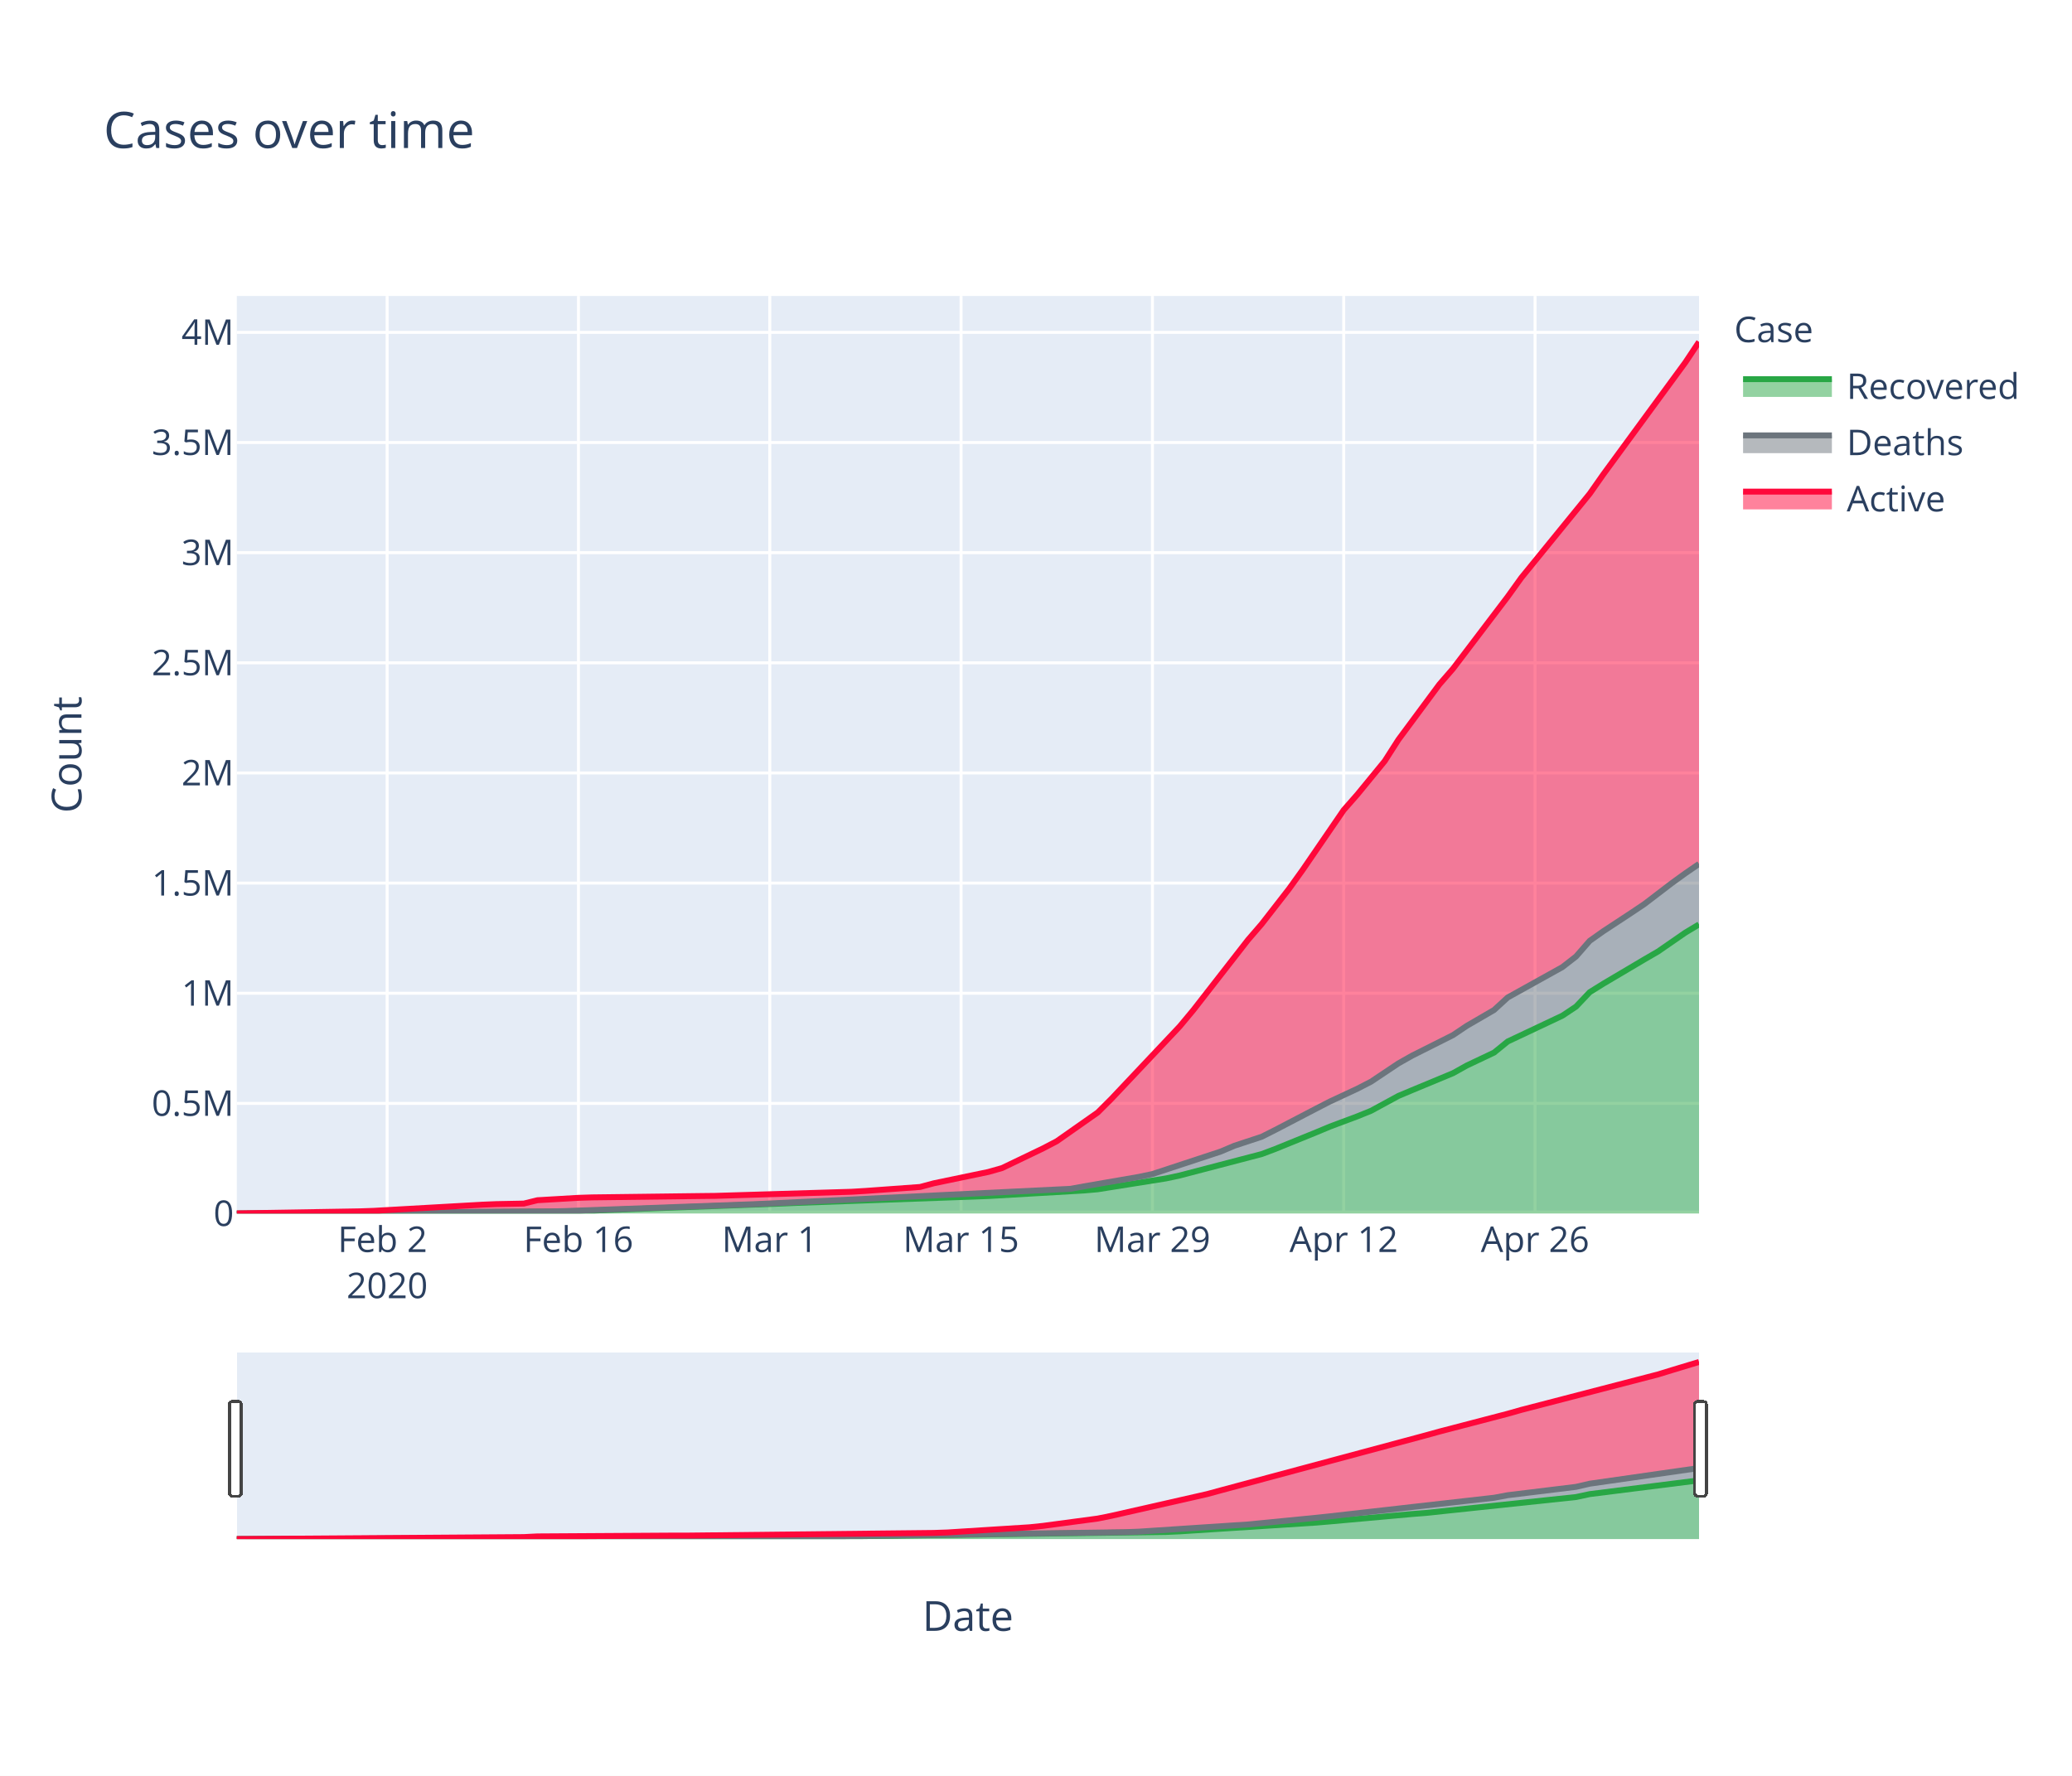
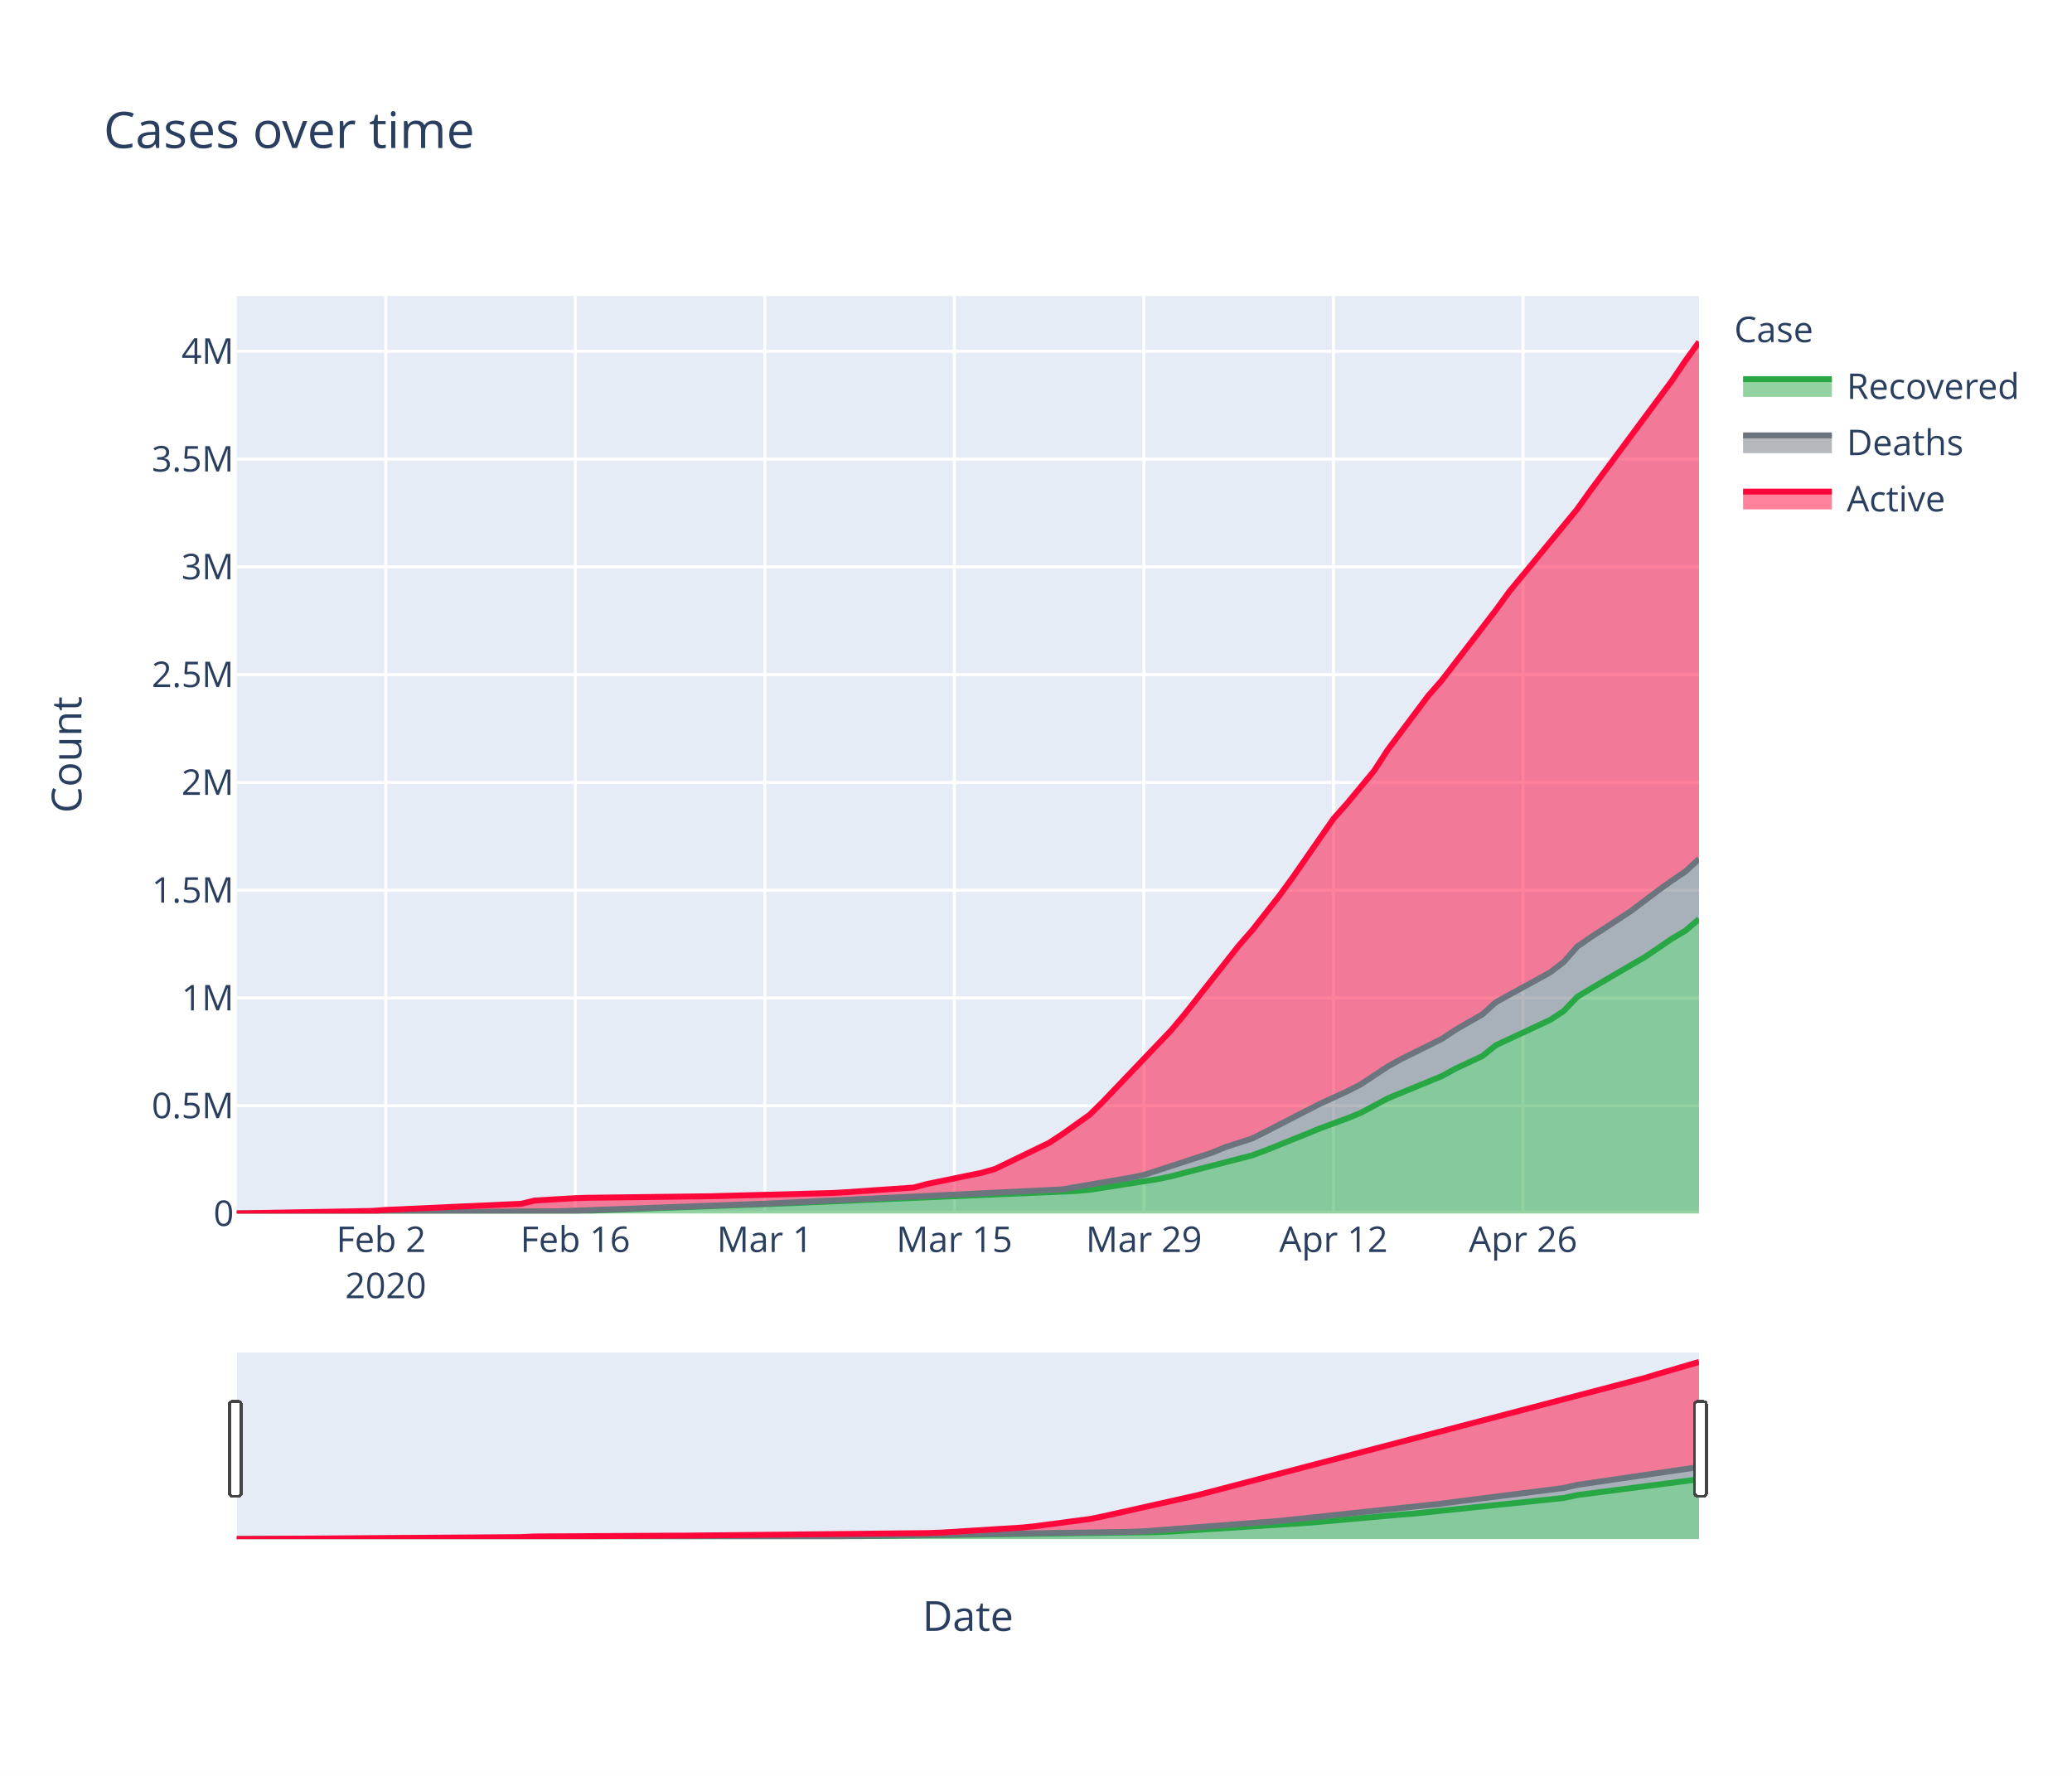
<svg xmlns="http://www.w3.org/2000/svg" class="main-svg" width="700" height="600" style="" viewBox="0 0 700 600">
  <rect x="0" y="0" width="700" height="600" style="fill: rgb(255, 255, 255); fill-opacity: 1;" />
-   <defs id="defs-f9eee8">
+   <defs id="defs-e06caf">
    <g class="clips">
-       <clipPath id="clipf9eee8xyplot" class="plotclip">
+       <clipPath id="clipe06cafxyplot" class="plotclip">
        <rect width="494" height="310" />
      </clipPath>
-       <clipPath class="axesclip" id="clipf9eee8x">
+       <clipPath class="axesclip" id="clipe06cafx">
        <rect x="80" y="0" width="494" height="600" />
      </clipPath>
-       <clipPath class="axesclip" id="clipf9eee8y">
+       <clipPath class="axesclip" id="clipe06cafy">
        <rect x="0" y="100" width="700" height="310" />
      </clipPath>
-       <clipPath class="axesclip" id="clipf9eee8xy">
+       <clipPath class="axesclip" id="clipe06cafxy">
        <rect x="80" y="100" width="494" height="310" />
      </clipPath>
    </g>
    <g class="gradients" />
  </defs>
  <g class="bglayer">
    <rect class="bg" x="80" y="100" width="494" height="310" style="fill: rgb(229, 236, 246); fill-opacity: 1; stroke-width: 0;" />
  </g>
  <g class="layer-below">
    <g class="imagelayer" />
    <g class="shapelayer" />
  </g>
  <g class="cartesianlayer">
    <g class="subplot xy">
      <g class="layer-subplot">
        <g class="shapelayer" />
        <g class="imagelayer" />
      </g>
      <g class="gridlayer">
        <g class="x">
-           <path class="xgrid crisp" transform="translate(130.79,0)" d="M0,100v310" style="stroke: rgb(255, 255, 255); stroke-opacity: 1; stroke-width: 1px;" />
-           <path class="xgrid crisp" transform="translate(195.42,0)" d="M0,100v310" style="stroke: rgb(255, 255, 255); stroke-opacity: 1; stroke-width: 1px;" />
-           <path class="xgrid crisp" transform="translate(260.06,0)" d="M0,100v310" style="stroke: rgb(255, 255, 255); stroke-opacity: 1; stroke-width: 1px;" />
-           <path class="xgrid crisp" transform="translate(324.69,0)" d="M0,100v310" style="stroke: rgb(255, 255, 255); stroke-opacity: 1; stroke-width: 1px;" />
-           <path class="xgrid crisp" transform="translate(389.33,0)" d="M0,100v310" style="stroke: rgb(255, 255, 255); stroke-opacity: 1; stroke-width: 1px;" />
-           <path class="xgrid crisp" transform="translate(453.96,0)" d="M0,100v310" style="stroke: rgb(255, 255, 255); stroke-opacity: 1; stroke-width: 1px;" />
-           <path class="xgrid crisp" transform="translate(518.6,0)" d="M0,100v310" style="stroke: rgb(255, 255, 255); stroke-opacity: 1; stroke-width: 1px;" />
+           <path class="xgrid crisp" transform="translate(130.31,0)" d="M0,100v310" style="stroke: rgb(255, 255, 255); stroke-opacity: 1; stroke-width: 1px;" />
+           <path class="xgrid crisp" transform="translate(194.35,0)" d="M0,100v310" style="stroke: rgb(255, 255, 255); stroke-opacity: 1; stroke-width: 1px;" />
+           <path class="xgrid crisp" transform="translate(258.39,0)" d="M0,100v310" style="stroke: rgb(255, 255, 255); stroke-opacity: 1; stroke-width: 1px;" />
+           <path class="xgrid crisp" transform="translate(322.43,0)" d="M0,100v310" style="stroke: rgb(255, 255, 255); stroke-opacity: 1; stroke-width: 1px;" />
+           <path class="xgrid crisp" transform="translate(386.46,0)" d="M0,100v310" style="stroke: rgb(255, 255, 255); stroke-opacity: 1; stroke-width: 1px;" />
+           <path class="xgrid crisp" transform="translate(450.5,0)" d="M0,100v310" style="stroke: rgb(255, 255, 255); stroke-opacity: 1; stroke-width: 1px;" />
+           <path class="xgrid crisp" transform="translate(514.54,0)" d="M0,100v310" style="stroke: rgb(255, 255, 255); stroke-opacity: 1; stroke-width: 1px;" />
        </g>
        <g class="y">
-           <path class="ygrid crisp" transform="translate(0,372.79)" d="M80,0h494" style="stroke: rgb(255, 255, 255); stroke-opacity: 1; stroke-width: 1px;" />
-           <path class="ygrid crisp" transform="translate(0,335.57)" d="M80,0h494" style="stroke: rgb(255, 255, 255); stroke-opacity: 1; stroke-width: 1px;" />
-           <path class="ygrid crisp" transform="translate(0,298.36)" d="M80,0h494" style="stroke: rgb(255, 255, 255); stroke-opacity: 1; stroke-width: 1px;" />
-           <path class="ygrid crisp" transform="translate(0,261.15)" d="M80,0h494" style="stroke: rgb(255, 255, 255); stroke-opacity: 1; stroke-width: 1px;" />
-           <path class="ygrid crisp" transform="translate(0,223.94)" d="M80,0h494" style="stroke: rgb(255, 255, 255); stroke-opacity: 1; stroke-width: 1px;" />
-           <path class="ygrid crisp" transform="translate(0,186.72)" d="M80,0h494" style="stroke: rgb(255, 255, 255); stroke-opacity: 1; stroke-width: 1px;" />
-           <path class="ygrid crisp" transform="translate(0,149.51)" d="M80,0h494" style="stroke: rgb(255, 255, 255); stroke-opacity: 1; stroke-width: 1px;" />
-           <path class="ygrid crisp" transform="translate(0,112.3)" d="M80,0h494" style="stroke: rgb(255, 255, 255); stroke-opacity: 1; stroke-width: 1px;" />
+           <path class="ygrid crisp" transform="translate(0,373.59)" d="M80,0h494" style="stroke: rgb(255, 255, 255); stroke-opacity: 1; stroke-width: 1px;" />
+           <path class="ygrid crisp" transform="translate(0,337.17)" d="M80,0h494" style="stroke: rgb(255, 255, 255); stroke-opacity: 1; stroke-width: 1px;" />
+           <path class="ygrid crisp" transform="translate(0,300.76)" d="M80,0h494" style="stroke: rgb(255, 255, 255); stroke-opacity: 1; stroke-width: 1px;" />
+           <path class="ygrid crisp" transform="translate(0,264.35)" d="M80,0h494" style="stroke: rgb(255, 255, 255); stroke-opacity: 1; stroke-width: 1px;" />
+           <path class="ygrid crisp" transform="translate(0,227.93)" d="M80,0h494" style="stroke: rgb(255, 255, 255); stroke-opacity: 1; stroke-width: 1px;" />
+           <path class="ygrid crisp" transform="translate(0,191.52)" d="M80,0h494" style="stroke: rgb(255, 255, 255); stroke-opacity: 1; stroke-width: 1px;" />
+           <path class="ygrid crisp" transform="translate(0,155.1)" d="M80,0h494" style="stroke: rgb(255, 255, 255); stroke-opacity: 1; stroke-width: 1px;" />
+           <path class="ygrid crisp" transform="translate(0,118.69)" d="M80,0h494" style="stroke: rgb(255, 255, 255); stroke-opacity: 1; stroke-width: 1px;" />
        </g>
      </g>
      <g class="zerolinelayer">
        <path class="yzl zl crisp" transform="translate(0,410)" d="M80,0h494" style="stroke: rgb(255, 255, 255); stroke-opacity: 1; stroke-width: 2px;" />
      </g>
      <path class="xlines-below" />
      <path class="ylines-below" />
      <g class="overlines-below" />
      <g class="xaxislayer-below" />
      <g class="yaxislayer-below" />
      <g class="overaxes-below" />
-       <g class="plot" transform="translate(80, 100)" clip-path="url('#clipf9eee8xyplot')">
+       <g class="plot" transform="translate(80, 100)" clip-path="url('#clipe06cafxyplot')">
        <g class="scatterlayer mlayer">
-           <g class="trace scatter trace701b38" style="stroke-miterlimit: 2;">
+           <g class="trace scatter trace62b2ad" style="stroke-miterlimit: 2;">
            <g class="fills">
              <g>
-                 <path class="js-fill" d="M494,310L0,310L0,310L110.8,309.3L115.42,309.19L184.67,306.61L189.29,306.41L249.31,304.27L253.93,304.09L286.24,302.22L290.86,301.81L313.94,298.14L318.56,297.15L346.26,289.91L350.88,288.17L364.73,282.54L369.35,280.61L378.58,277.16L383.2,275.29L392.43,270.27L397.05,268.33L410.9,262.58L415.51,260.01L424.75,255.63L429.36,251.88L447.83,243.16L452.45,240.09L457.07,235.22L461.68,232.35L475.53,224.15L480.15,221.47L489.38,215.09L494,212.32" style="fill: rgb(40, 167, 69); fill-opacity: 0.5; stroke-width: 0;" />
+                 <path class="js-fill" d="M494,310L0,310L0,310L109.78,309.32L114.35,309.21L187.54,306.49L192.11,306.28L283.59,302.39L288.17,301.98L311.04,298.4L315.61,297.43L343.06,290.34L347.63,288.64L361.35,283.13L365.93,281.24L375.07,277.87L379.65,276.03L388.8,271.12L393.37,269.22L407.09,263.59L411.67,261.08L420.81,256.8L425.39,253.13L443.69,244.6L448.26,241.59L452.83,236.82L457.41,234.02L471.13,226L475.7,223.37L484.85,217.13L489.43,214.42L494,210.52" style="fill: rgb(40, 167, 69); fill-opacity: 0.5; stroke-width: 0;" />
              </g>
              <g>
-                 <path class="js-fill" d="M0,310L106.19,309.29L110.8,309.18L175.44,306.82L180.06,306.6L281.63,301.66L286.24,300.82L304.71,297.63L309.33,296.66L332.41,289.06L337.03,287.1L346.26,284.06L350.88,281.73L364.73,274.51L369.35,272.13L378.58,267.83L383.2,265.45L392.43,259.28L397.05,256.67L410.9,249.71L415.51,246.61L424.75,241.24L429.36,237.01L447.83,226.75L452.45,223.16L457.07,217.87L461.68,214.61L470.92,208.54L475.53,205.45L484.77,198.39L489.38,195.05L494,191.88L494,212.32L489.38,215.09L480.15,221.47L475.53,224.15L461.68,232.35L457.07,235.22L452.45,240.09L447.83,243.16L429.36,251.88L424.75,255.63L415.51,260.01L410.9,262.58L397.05,268.33L392.43,270.27L383.2,275.29L378.58,277.16L369.35,280.61L364.73,282.54L350.88,288.17L346.26,289.91L318.56,297.15L313.94,298.14L290.86,301.81L286.24,302.22L253.93,304.09L249.31,304.27L189.29,306.41L184.67,306.61L115.42,309.19L110.8,309.3L0,310Z" style="fill: rgb(108, 117, 125); fill-opacity: 0.5; stroke-width: 0;" />
+                 <path class="js-fill" d="M0,310L105.2,309.3L109.78,309.2L178.39,306.67L182.96,306.46L279.02,301.84L283.59,301.01L301.89,297.89L306.46,296.95L329.33,289.5L333.91,287.6L343.06,284.62L347.63,282.34L361.35,275.27L365.93,272.94L375.07,268.74L379.65,266.4L388.8,260.36L393.37,257.82L407.09,251.01L411.67,247.97L420.81,242.71L425.39,238.58L443.69,228.54L448.26,225.03L452.83,219.85L457.41,216.66L466.56,210.72L471.13,207.7L480.28,200.79L484.85,197.51L489.43,194.42L494,190.2L494,210.52L489.43,214.42L484.85,217.13L475.7,223.37L471.13,226L457.41,234.02L452.83,236.82L448.26,241.59L443.69,244.6L425.39,253.13L420.81,256.8L411.67,261.08L407.09,263.59L393.37,269.22L388.8,271.12L379.65,276.03L375.07,277.87L365.93,281.24L361.35,283.13L347.63,288.64L343.06,290.34L315.61,297.43L311.04,298.4L288.17,301.98L283.59,302.39L192.11,306.28L187.54,306.49L114.35,309.21L109.78,309.32L0,310Z" style="fill: rgb(108, 117, 125); fill-opacity: 0.5; stroke-width: 0;" />
              </g>
            </g>
            <g class="errorbars" />
            <g class="lines">
-               <path class="js-line" d="M0,310L110.8,309.3L115.42,309.19L184.67,306.61L189.29,306.41L249.31,304.27L253.93,304.09L286.24,302.22L290.86,301.81L313.94,298.14L318.56,297.15L346.26,289.91L350.88,288.17L364.73,282.54L369.35,280.61L378.58,277.16L383.2,275.29L392.43,270.27L397.05,268.33L410.9,262.58L415.51,260.01L424.75,255.63L429.36,251.88L447.83,243.16L452.45,240.09L457.07,235.22L461.68,232.35L475.53,224.15L480.15,221.47L489.38,215.09L494,212.32" style="vector-effect: non-scaling-stroke; fill: none; stroke: rgb(40, 167, 69); stroke-opacity: 1; stroke-width: 2px; opacity: 1;" />
+               <path class="js-line" d="M0,310L109.78,309.32L114.35,309.21L187.54,306.49L192.11,306.28L283.59,302.39L288.17,301.98L311.04,298.4L315.61,297.43L343.06,290.34L347.63,288.64L361.35,283.13L365.93,281.24L375.07,277.87L379.65,276.03L388.8,271.12L393.37,269.22L407.09,263.59L411.67,261.08L420.81,256.8L425.39,253.13L443.69,244.6L448.26,241.59L452.83,236.82L457.41,234.02L471.13,226L475.7,223.37L484.85,217.13L489.43,214.42L494,210.52" style="vector-effect: non-scaling-stroke; fill: none; stroke: rgb(40, 167, 69); stroke-opacity: 1; stroke-width: 2px; opacity: 1;" />
            </g>
            <g class="points" />
            <g class="text" />
          </g>
-           <g class="trace scatter tracefaf752" style="stroke-miterlimit: 2;">
+           <g class="trace scatter trace9de754" style="stroke-miterlimit: 2;">
            <g class="fills">
              <g>
-                 <path class="js-fill" d="M0,309.96L41.55,309.26L46.17,309.1L83.1,307.01L87.72,306.82L96.95,306.64L101.57,305.51L115.42,304.7L120.04,304.55L156.97,304.09L161.59,304.04L207.76,302.65L212.37,302.37L230.84,301.03L235.46,299.79L253.93,295.95L258.54,294.64L272.39,287.99L277.01,285.58L290.86,275.86L295.48,271.25L318.56,246.78L323.18,241.23L341.64,217.53L346.26,212.18L355.5,200.3L360.11,193.88L373.96,173.67L378.58,168.41L387.81,157.14L392.43,149.92L406.28,131.23L410.9,125.9L429.36,101.6L433.98,95.17L457.07,66.81L461.68,60.24L489.38,22.44L494,15.5L494,191.88L489.38,195.05L484.77,198.39L475.53,205.45L470.92,208.54L461.68,214.61L457.07,217.87L452.45,223.16L447.83,226.75L429.36,237.01L424.75,241.24L415.51,246.61L410.9,249.71L397.05,256.67L392.43,259.28L383.2,265.45L378.58,267.83L369.35,272.13L364.73,274.51L350.88,281.73L346.26,284.06L337.03,287.1L332.41,289.06L309.33,296.66L304.71,297.63L286.24,300.82L281.63,301.66L180.06,306.6L175.44,306.82L110.8,309.18L106.19,309.29L0,310Z" style="fill: rgb(255, 7, 58); fill-opacity: 0.5; stroke-width: 0;" />
+                 <path class="js-fill" d="M0,309.96L45.74,309.12L50.31,308.78L96.06,306.71L100.63,305.61L114.35,304.81L118.93,304.67L155.52,304.22L160.09,304.16L201.26,303.07L205.83,302.8L228.7,301.22L233.28,300L251.57,296.25L256.15,294.96L274.44,286.11L279.02,283.1L288.17,276.59L292.74,272.08L315.61,248.14L320.19,242.7L338.48,219.51L343.06,214.28L352.2,202.65L356.78,196.37L370.5,176.6L375.07,171.46L384.22,160.43L388.8,153.36L402.52,135.07L407.09,129.85L425.39,106.07L429.96,99.79L452.83,72.03L457.41,65.61L484.85,28.62L489.43,21.82L494,15.5L494,190.2L489.43,194.42L484.85,197.51L480.28,200.79L471.13,207.7L466.56,210.72L457.41,216.66L452.83,219.85L448.26,225.03L443.69,228.54L425.39,238.58L420.81,242.71L411.67,247.97L407.09,251.01L393.37,257.82L388.8,260.36L379.65,266.4L375.07,268.74L365.93,272.94L361.35,275.27L347.63,282.34L343.06,284.62L333.91,287.6L329.33,289.5L306.46,296.95L301.89,297.89L283.59,301.01L279.02,301.84L182.96,306.46L178.39,306.67L109.78,309.2L105.2,309.3L0,310Z" style="fill: rgb(255, 7, 58); fill-opacity: 0.5; stroke-width: 0;" />
              </g>
            </g>
            <g class="errorbars" />
            <g class="lines">
-               <path class="js-line" d="M0,310L106.19,309.29L110.8,309.18L175.44,306.82L180.06,306.6L281.63,301.66L286.24,300.82L304.71,297.63L309.33,296.66L332.41,289.06L337.03,287.1L346.26,284.06L350.88,281.73L364.73,274.51L369.35,272.13L378.58,267.83L383.2,265.45L392.43,259.28L397.05,256.67L410.9,249.71L415.51,246.61L424.75,241.24L429.36,237.01L447.83,226.75L452.45,223.16L457.07,217.87L461.68,214.61L470.92,208.54L475.53,205.45L484.77,198.39L489.38,195.05L494,191.88" style="vector-effect: non-scaling-stroke; fill: none; stroke: rgb(108, 117, 125); stroke-opacity: 1; stroke-width: 2px; opacity: 1;" />
+               <path class="js-line" d="M0,310L105.2,309.3L109.78,309.2L178.39,306.67L182.96,306.46L279.02,301.84L283.59,301.01L301.89,297.89L306.46,296.95L329.33,289.5L333.91,287.6L343.06,284.62L347.63,282.34L361.35,275.27L365.93,272.94L375.07,268.74L379.65,266.4L388.8,260.36L393.37,257.82L407.09,251.01L411.67,247.97L420.81,242.71L425.39,238.58L443.69,228.54L448.26,225.03L452.83,219.85L457.41,216.66L466.56,210.72L471.13,207.7L480.28,200.79L484.85,197.51L489.43,194.42L494,190.2" style="vector-effect: non-scaling-stroke; fill: none; stroke: rgb(108, 117, 125); stroke-opacity: 1; stroke-width: 2px; opacity: 1;" />
            </g>
            <g class="points" />
            <g class="text" />
          </g>
-           <g class="trace scatter trace914b3b" style="stroke-miterlimit: 2;">
+           <g class="trace scatter tracea94447" style="stroke-miterlimit: 2;">
            <g class="fills" />
            <g class="errorbars" />
            <g class="lines">
-               <path class="js-line" d="M0,309.96L41.55,309.26L46.17,309.1L83.1,307.01L87.72,306.82L96.95,306.64L101.57,305.51L115.42,304.7L120.04,304.55L156.97,304.09L161.59,304.04L207.76,302.65L212.37,302.37L230.84,301.03L235.46,299.79L253.93,295.95L258.54,294.64L272.39,287.99L277.01,285.58L290.86,275.86L295.48,271.25L318.56,246.78L323.18,241.23L341.64,217.53L346.26,212.18L355.5,200.3L360.11,193.88L373.96,173.67L378.58,168.41L387.81,157.14L392.43,149.92L406.28,131.23L410.9,125.9L429.36,101.6L433.98,95.17L457.07,66.81L461.68,60.24L489.38,22.44L494,15.5" style="vector-effect: non-scaling-stroke; fill: none; stroke: rgb(255, 7, 58); stroke-opacity: 1; stroke-width: 2px; opacity: 1;" />
+               <path class="js-line" d="M0,309.96L45.74,309.12L50.31,308.78L96.06,306.71L100.63,305.61L114.35,304.81L118.93,304.67L155.52,304.22L160.09,304.16L201.26,303.07L205.83,302.8L228.7,301.22L233.28,300L251.57,296.25L256.15,294.96L274.44,286.11L279.02,283.1L288.17,276.59L292.74,272.08L315.61,248.14L320.19,242.7L338.48,219.51L343.06,214.28L352.2,202.65L356.78,196.37L370.5,176.6L375.07,171.46L384.22,160.43L388.8,153.36L402.52,135.07L407.09,129.85L425.39,106.07L429.96,99.79L452.83,72.03L457.41,65.61L484.85,28.62L489.43,21.82L494,15.5" style="vector-effect: non-scaling-stroke; fill: none; stroke: rgb(255, 7, 58); stroke-opacity: 1; stroke-width: 2px; opacity: 1;" />
            </g>
            <g class="points" />
            <g class="text" />
          </g>
        </g>
      </g>
      <g class="overplot" />
      <path class="xlines-above crisp" style="fill: none;" d="M0,0" />
      <path class="ylines-above crisp" style="fill: none;" d="M0,0" />
      <g class="overlines-above" />
      <g class="xaxislayer-above">
        <g class="xtick">
-           <text text-anchor="middle" x="0" y="423" transform="translate(130.79,0)" style="font-family: 'Open Sans', verdana, arial, sans-serif; font-size: 12px; fill: rgb(42, 63, 95); fill-opacity: 1; white-space: pre;">
+           <text text-anchor="middle" x="0" y="423" transform="translate(130.31,0)" style="font-family: 'Open Sans', verdana, arial, sans-serif; font-size: 12px; fill: rgb(42, 63, 95); fill-opacity: 1; white-space: pre;">
            <tspan class="line" dy="0em" x="0" y="423">Feb 2</tspan>
            <tspan class="line" dy="1.3em" x="0" y="423">2020</tspan>
          </text>
        </g>
        <g class="xtick">
-           <text text-anchor="middle" x="0" y="423" transform="translate(195.42,0)" style="font-family: 'Open Sans', verdana, arial, sans-serif; font-size: 12px; fill: rgb(42, 63, 95); fill-opacity: 1; white-space: pre;">Feb 16</text>
-         </g>
-         <g class="xtick">
-           <text text-anchor="middle" x="0" y="423" transform="translate(260.06,0)" style="font-family: 'Open Sans', verdana, arial, sans-serif; font-size: 12px; fill: rgb(42, 63, 95); fill-opacity: 1; white-space: pre;">Mar 1</text>
-         </g>
-         <g class="xtick">
-           <text text-anchor="middle" x="0" y="423" transform="translate(324.69,0)" style="font-family: 'Open Sans', verdana, arial, sans-serif; font-size: 12px; fill: rgb(42, 63, 95); fill-opacity: 1; white-space: pre;">Mar 15</text>
-         </g>
-         <g class="xtick">
-           <text text-anchor="middle" x="0" y="423" transform="translate(389.33,0)" style="font-family: 'Open Sans', verdana, arial, sans-serif; font-size: 12px; fill: rgb(42, 63, 95); fill-opacity: 1; white-space: pre;">Mar 29</text>
-         </g>
-         <g class="xtick">
-           <text text-anchor="middle" x="0" y="423" transform="translate(453.96,0)" style="font-family: 'Open Sans', verdana, arial, sans-serif; font-size: 12px; fill: rgb(42, 63, 95); fill-opacity: 1; white-space: pre;">Apr 12</text>
-         </g>
-         <g class="xtick">
-           <text text-anchor="middle" x="0" y="423" transform="translate(518.6,0)" style="font-family: 'Open Sans', verdana, arial, sans-serif; font-size: 12px; fill: rgb(42, 63, 95); fill-opacity: 1; white-space: pre;">Apr 26</text>
+           <text text-anchor="middle" x="0" y="423" transform="translate(194.35,0)" style="font-family: 'Open Sans', verdana, arial, sans-serif; font-size: 12px; fill: rgb(42, 63, 95); fill-opacity: 1; white-space: pre;">Feb 16</text>
+         </g>
+         <g class="xtick">
+           <text text-anchor="middle" x="0" y="423" transform="translate(258.39,0)" style="font-family: 'Open Sans', verdana, arial, sans-serif; font-size: 12px; fill: rgb(42, 63, 95); fill-opacity: 1; white-space: pre;">Mar 1</text>
+         </g>
+         <g class="xtick">
+           <text text-anchor="middle" x="0" y="423" transform="translate(322.43,0)" style="font-family: 'Open Sans', verdana, arial, sans-serif; font-size: 12px; fill: rgb(42, 63, 95); fill-opacity: 1; white-space: pre;">Mar 15</text>
+         </g>
+         <g class="xtick">
+           <text text-anchor="middle" x="0" y="423" transform="translate(386.46,0)" style="font-family: 'Open Sans', verdana, arial, sans-serif; font-size: 12px; fill: rgb(42, 63, 95); fill-opacity: 1; white-space: pre;">Mar 29</text>
+         </g>
+         <g class="xtick">
+           <text text-anchor="middle" x="0" y="423" transform="translate(450.5,0)" style="font-family: 'Open Sans', verdana, arial, sans-serif; font-size: 12px; fill: rgb(42, 63, 95); fill-opacity: 1; white-space: pre;">Apr 12</text>
+         </g>
+         <g class="xtick">
+           <text text-anchor="middle" x="0" y="423" transform="translate(514.54,0)" style="font-family: 'Open Sans', verdana, arial, sans-serif; font-size: 12px; fill: rgb(42, 63, 95); fill-opacity: 1; white-space: pre;">Apr 26</text>
        </g>
      </g>
      <g class="yaxislayer-above">
        <g class="ytick">
          <text text-anchor="end" x="79" y="4.2" transform="translate(0,410)" style="font-family: 'Open Sans', verdana, arial, sans-serif; font-size: 12px; fill: rgb(42, 63, 95); fill-opacity: 1; white-space: pre;">0</text>
        </g>
        <g class="ytick">
-           <text text-anchor="end" x="79" y="4.2" transform="translate(0,372.79)" style="font-family: 'Open Sans', verdana, arial, sans-serif; font-size: 12px; fill: rgb(42, 63, 95); fill-opacity: 1; white-space: pre;">0.5M</text>
-         </g>
-         <g class="ytick">
-           <text text-anchor="end" x="79" y="4.2" transform="translate(0,335.57)" style="font-family: 'Open Sans', verdana, arial, sans-serif; font-size: 12px; fill: rgb(42, 63, 95); fill-opacity: 1; white-space: pre;">1M</text>
-         </g>
-         <g class="ytick">
-           <text text-anchor="end" x="79" y="4.2" transform="translate(0,298.36)" style="font-family: 'Open Sans', verdana, arial, sans-serif; font-size: 12px; fill: rgb(42, 63, 95); fill-opacity: 1; white-space: pre;">1.5M</text>
-         </g>
-         <g class="ytick">
-           <text text-anchor="end" x="79" y="4.2" transform="translate(0,261.15)" style="font-family: 'Open Sans', verdana, arial, sans-serif; font-size: 12px; fill: rgb(42, 63, 95); fill-opacity: 1; white-space: pre;">2M</text>
-         </g>
-         <g class="ytick">
-           <text text-anchor="end" x="79" y="4.2" transform="translate(0,223.94)" style="font-family: 'Open Sans', verdana, arial, sans-serif; font-size: 12px; fill: rgb(42, 63, 95); fill-opacity: 1; white-space: pre;">2.5M</text>
-         </g>
-         <g class="ytick">
-           <text text-anchor="end" x="79" y="4.2" transform="translate(0,186.72)" style="font-family: 'Open Sans', verdana, arial, sans-serif; font-size: 12px; fill: rgb(42, 63, 95); fill-opacity: 1; white-space: pre;">3M</text>
-         </g>
-         <g class="ytick">
-           <text text-anchor="end" x="79" y="4.2" transform="translate(0,149.51)" style="font-family: 'Open Sans', verdana, arial, sans-serif; font-size: 12px; fill: rgb(42, 63, 95); fill-opacity: 1; white-space: pre;">3.5M</text>
-         </g>
-         <g class="ytick">
-           <text text-anchor="end" x="79" y="4.2" transform="translate(0,112.3)" style="font-family: 'Open Sans', verdana, arial, sans-serif; font-size: 12px; fill: rgb(42, 63, 95); fill-opacity: 1; white-space: pre;">4M</text>
+           <text text-anchor="end" x="79" y="4.2" transform="translate(0,373.59)" style="font-family: 'Open Sans', verdana, arial, sans-serif; font-size: 12px; fill: rgb(42, 63, 95); fill-opacity: 1; white-space: pre;">0.5M</text>
+         </g>
+         <g class="ytick">
+           <text text-anchor="end" x="79" y="4.2" transform="translate(0,337.17)" style="font-family: 'Open Sans', verdana, arial, sans-serif; font-size: 12px; fill: rgb(42, 63, 95); fill-opacity: 1; white-space: pre;">1M</text>
+         </g>
+         <g class="ytick">
+           <text text-anchor="end" x="79" y="4.2" transform="translate(0,300.76)" style="font-family: 'Open Sans', verdana, arial, sans-serif; font-size: 12px; fill: rgb(42, 63, 95); fill-opacity: 1; white-space: pre;">1.5M</text>
+         </g>
+         <g class="ytick">
+           <text text-anchor="end" x="79" y="4.2" transform="translate(0,264.35)" style="font-family: 'Open Sans', verdana, arial, sans-serif; font-size: 12px; fill: rgb(42, 63, 95); fill-opacity: 1; white-space: pre;">2M</text>
+         </g>
+         <g class="ytick">
+           <text text-anchor="end" x="79" y="4.2" transform="translate(0,227.93)" style="font-family: 'Open Sans', verdana, arial, sans-serif; font-size: 12px; fill: rgb(42, 63, 95); fill-opacity: 1; white-space: pre;">2.5M</text>
+         </g>
+         <g class="ytick">
+           <text text-anchor="end" x="79" y="4.2" transform="translate(0,191.52)" style="font-family: 'Open Sans', verdana, arial, sans-serif; font-size: 12px; fill: rgb(42, 63, 95); fill-opacity: 1; white-space: pre;">3M</text>
+         </g>
+         <g class="ytick">
+           <text text-anchor="end" x="79" y="4.2" transform="translate(0,155.1)" style="font-family: 'Open Sans', verdana, arial, sans-serif; font-size: 12px; fill: rgb(42, 63, 95); fill-opacity: 1; white-space: pre;">3.5M</text>
+         </g>
+         <g class="ytick">
+           <text text-anchor="end" x="79" y="4.2" transform="translate(0,118.69)" style="font-family: 'Open Sans', verdana, arial, sans-serif; font-size: 12px; fill: rgb(42, 63, 95); fill-opacity: 1; white-space: pre;">4M</text>
        </g>
      </g>
      <g class="overaxes-above" />
    </g>
  </g>
  <g class="polarlayer" />
  <g class="ternarylayer" />
  <g class="geolayer" />
  <g class="funnelarealayer" />
  <g class="pielayer" />
  <g class="treemaplayer" />
  <g class="sunburstlayer" />
  <g class="glimages" />
-   <defs id="topdefs-f9eee8">
+   <defs id="topdefs-e06caf">
    <g class="clips" />
-     <clipPath id="legendf9eee8">
+     <clipPath id="legende06caf">
      <rect width="104" height="83" x="0" y="0" />
    </clipPath>
-     <clipPath id="rangesliderx-f9eee8">
+     <clipPath id="rangesliderx-e06caf">
      <rect x="0" y="0" width="494" height="63" />
    </clipPath>
  </defs>
  <g class="layer-above">
    <g class="imagelayer" />
    <g class="shapelayer" />
  </g>
  <g class="infolayer">
    <g class="legend" pointer-events="all" transform="translate(583.88, 100)">
      <rect class="bg" shape-rendering="crispEdges" style="stroke: rgb(68, 68, 68); stroke-opacity: 1; fill: rgb(255, 255, 255); fill-opacity: 1; stroke-width: 0px;" width="104" height="83" x="0" y="0" />
-       <g class="scrollbox" transform="translate(0, 0)" clip-path="url('#legendf9eee8')">
+       <g class="scrollbox" transform="translate(0, 0)" clip-path="url('#legende06caf')">
        <text class="legendtitletext user-select-none" text-anchor="start" x="2" y="15.6" style="font-family: 'Open Sans', verdana, arial, sans-serif; font-size: 12px; fill: rgb(42, 63, 95); fill-opacity: 1; white-space: pre;">Case</text>
        <g class="groups" transform="translate(0, 0)">
          <g class="traces" transform="translate(0, 30.1)" style="opacity: 1;">
            <text class="legendtext user-select-none" text-anchor="start" x="40" y="4.68" style="font-family: 'Open Sans', verdana, arial, sans-serif; font-size: 12px; fill: rgb(42, 63, 95); fill-opacity: 1; white-space: pre;">Recovered</text>
            <g class="layers">
              <g class="legendfill">
                <path class="js-fill" d="M5,-2h30v6h-30z" style="stroke-width: 0; fill: rgb(40, 167, 69); fill-opacity: 0.5;" />
              </g>
              <g class="legendlines">
                <path class="js-line" d="M5,-2h30" style="fill: none; stroke: rgb(40, 167, 69); stroke-opacity: 1; stroke-width: 2px;" />
              </g>
              <g class="legendsymbols">
                <g class="legendpoints" />
              </g>
            </g>
            <rect class="legendtoggle" pointer-events="all" x="0" y="-9.5" width="98.031" height="19" style="cursor: pointer; fill: rgb(0, 0, 0); fill-opacity: 0;" />
          </g>
        </g>
        <g class="groups" transform="translate(0, 0)">
          <g class="traces" transform="translate(0, 49.1)" style="opacity: 1;">
            <text class="legendtext user-select-none" text-anchor="start" x="40" y="4.68" style="font-family: 'Open Sans', verdana, arial, sans-serif; font-size: 12px; fill: rgb(42, 63, 95); fill-opacity: 1; white-space: pre;">Deaths</text>
            <g class="layers">
              <g class="legendfill">
                <path class="js-fill" d="M5,-2h30v6h-30z" style="stroke-width: 0; fill: rgb(108, 117, 125); fill-opacity: 0.5;" />
              </g>
              <g class="legendlines">
                <path class="js-line" d="M5,-2h30" style="fill: none; stroke: rgb(108, 117, 125); stroke-opacity: 1; stroke-width: 2px;" />
              </g>
              <g class="legendsymbols">
                <g class="legendpoints" />
              </g>
            </g>
            <rect class="legendtoggle" pointer-events="all" x="0" y="-9.5" width="98.031" height="19" style="cursor: pointer; fill: rgb(0, 0, 0); fill-opacity: 0;" />
          </g>
        </g>
        <g class="groups" transform="translate(0, 0)">
          <g class="traces" transform="translate(0, 68.1)" style="opacity: 1;">
            <text class="legendtext user-select-none" text-anchor="start" x="40" y="4.68" style="font-family: 'Open Sans', verdana, arial, sans-serif; font-size: 12px; fill: rgb(42, 63, 95); fill-opacity: 1; white-space: pre;">Active</text>
            <g class="layers">
              <g class="legendfill">
                <path class="js-fill" d="M5,-2h30v6h-30z" style="stroke-width: 0; fill: rgb(255, 7, 58); fill-opacity: 0.5;" />
              </g>
              <g class="legendlines">
                <path class="js-line" d="M5,-2h30" style="fill: none; stroke: rgb(255, 7, 58); stroke-opacity: 1; stroke-width: 2px;" />
              </g>
              <g class="legendsymbols">
                <g class="legendpoints" />
              </g>
            </g>
            <rect class="legendtoggle" pointer-events="all" x="0" y="-9.5" width="98.031" height="19" style="cursor: pointer; fill: rgb(0, 0, 0); fill-opacity: 0;" />
          </g>
        </g>
      </g>
      <rect class="scrollbar" rx="20" ry="3" width="0" height="0" x="0" y="0" style="fill: rgb(128, 139, 164); fill-opacity: 1;" />
    </g>
    <g class="g-gtitle">
      <text class="gtitle" x="35" y="50" text-anchor="start" dy="0em" style="font-family: 'Open Sans', verdana, arial, sans-serif; font-size: 17px; fill: rgb(42, 63, 95); opacity: 1; font-weight: normal; white-space: pre;">Cases over time</text>
    </g>
    <g class="rangeslider-container" pointer-events="all" transform="translate(80,457)">
      <rect class="rangeslider-bg" x="0" y="0" shape-rendering="crispEdges" width="494" height="63" transform="translate(0,0)" fill="#E5ECF6" stroke="#444" stroke-width="0" />
-       <g class="rangeslider-rangeplot xy" clip-path="url('#rangesliderx-f9eee8')">
+       <g class="rangeslider-rangeplot xy" clip-path="url('#rangesliderx-e06caf')">
        <g class="layer-subplot">
          <g class="shapelayer" />
          <g class="imagelayer" />
        </g>
        <g class="gridlayer">
          <g class="x" />
          <g class="y" />
        </g>
        <g class="zerolinelayer" />
        <path class="xlines-below" />
        <path class="ylines-below" />
        <g class="overlines-below" />
        <g class="xaxislayer-below" />
        <g class="yaxislayer-below" />
        <g class="overaxes-below" />
        <g class="plot">
          <g class="scatterlayer mlayer rangeplot">
-             <g class="trace scatter trace701b38" style="stroke-miterlimit: 2;">
+             <g class="trace scatter trace62b2ad" style="stroke-miterlimit: 2;">
              <g class="fills">
                <g>
-                   <path class="js-fill" d="M494,63L0,63L0,63L189.29,62.27L193.91,62.23L313.94,60.59L318.56,60.39L364.73,57.42L369.35,57.03L397.05,54.53L401.66,54.17L452.45,48.79L457.07,47.8L494,43.15" style="fill: rgb(40, 167, 69); fill-opacity: 0.5; stroke-width: 0;" />
+                   <path class="js-fill" d="M494,63L0,63L0,63L187.54,62.29L192.11,62.24L311.04,60.64L315.61,60.45L361.35,57.54L365.93,57.16L393.37,54.71L397.94,54.36L448.26,49.1L452.83,48.13L494,42.78" style="fill: rgb(40, 167, 69); fill-opacity: 0.5; stroke-width: 0;" />
                </g>
                <g>
-                   <path class="js-fill" d="M0,63L184.67,62.26L189.29,62.22L300.09,60.66L304.71,60.49L337.03,58.35L341.64,58.06L364.73,55.79L369.35,55.3L392.43,52.69L397.05,52.16L424.75,49.03L429.36,48.17L452.45,45.35L457.07,44.28L494,38.99L494,43.15L457.07,47.8L452.45,48.79L401.66,54.17L397.05,54.53L369.35,57.03L364.73,57.42L318.56,60.39L313.94,60.59L193.91,62.23L189.29,62.27L0,63Z" style="fill: rgb(108, 117, 125); fill-opacity: 0.5; stroke-width: 0;" />
+                   <path class="js-fill" d="M0,63L182.96,62.28L187.54,62.24L301.89,60.54L306.46,60.35L352.2,56.86L356.78,56.37L407.09,51.01L411.67,50.39L448.26,45.73L452.83,44.68L494,38.65L494,42.78L452.83,48.13L448.26,49.1L397.94,54.36L393.37,54.71L365.93,57.16L361.35,57.54L315.61,60.45L311.04,60.64L192.11,62.24L187.54,62.29L0,63Z" style="fill: rgb(108, 117, 125); fill-opacity: 0.5; stroke-width: 0;" />
                </g>
              </g>
              <g class="errorbars" />
              <g class="lines">
-                 <path class="js-line" d="M0,63L189.29,62.27L193.91,62.23L313.94,60.59L318.56,60.39L364.73,57.42L369.35,57.03L397.05,54.53L401.66,54.17L452.45,48.79L457.07,47.8L494,43.15" style="vector-effect: non-scaling-stroke; fill: none; stroke: rgb(40, 167, 69); stroke-opacity: 1; stroke-width: 2px; opacity: 1;" />
+                 <path class="js-line" d="M0,63L187.54,62.29L192.11,62.24L311.04,60.64L315.61,60.45L361.35,57.54L365.93,57.16L393.37,54.71L397.94,54.36L448.26,49.1L452.83,48.13L494,42.78" style="vector-effect: non-scaling-stroke; fill: none; stroke: rgb(40, 167, 69); stroke-opacity: 1; stroke-width: 2px; opacity: 1;" />
              </g>
              <g class="points" />
              <g class="text" />
            </g>
-             <g class="trace scatter tracefaf752" style="stroke-miterlimit: 2;">
+             <g class="trace scatter trace9de754" style="stroke-miterlimit: 2;">
              <g class="fills">
                <g>
-                   <path class="js-fill" d="M0,62.99L96.95,62.32L101.57,62.09L147.74,61.81L152.36,61.81L235.46,60.92L240.07,60.76L267.78,59.01L272.39,58.53L290.86,56.06L295.48,55.13L327.79,47.8L332.41,46.54L401.66,27.95L406.28,26.67L429.36,20.65L433.98,19.34L480.15,7.36L484.77,5.94L494,3.15L494,38.99L457.07,44.28L452.45,45.35L429.36,48.17L424.75,49.03L397.05,52.16L392.43,52.69L369.35,55.3L364.73,55.79L341.64,58.06L337.03,58.35L304.71,60.49L300.09,60.66L189.29,62.22L184.67,62.26L0,63Z" style="fill: rgb(255, 7, 58); fill-opacity: 0.5; stroke-width: 0;" />
+                   <path class="js-fill" d="M0,62.99L96.06,62.33L100.63,62.11L146.37,61.84L150.94,61.83L233.28,60.97L237.85,60.81L265.3,59.1L269.87,58.62L288.17,56.21L292.74,55.29L324.76,48.12L329.33,46.9L475.7,8.55L480.28,7.16L494,3.15L494,38.65L452.83,44.68L448.26,45.73L411.67,50.39L407.09,51.01L356.78,56.37L352.2,56.86L306.46,60.35L301.89,60.54L187.54,62.24L182.96,62.28L0,63Z" style="fill: rgb(255, 7, 58); fill-opacity: 0.5; stroke-width: 0;" />
                </g>
              </g>
              <g class="errorbars" />
              <g class="lines">
-                 <path class="js-line" d="M0,63L184.67,62.26L189.29,62.22L300.09,60.66L304.71,60.49L337.03,58.35L341.64,58.06L364.73,55.79L369.35,55.3L392.43,52.69L397.05,52.16L424.75,49.03L429.36,48.17L452.45,45.35L457.07,44.28L494,38.99" style="vector-effect: non-scaling-stroke; fill: none; stroke: rgb(108, 117, 125); stroke-opacity: 1; stroke-width: 2px; opacity: 1;" />
+                 <path class="js-line" d="M0,63L182.96,62.28L187.54,62.24L301.89,60.54L306.46,60.35L352.2,56.86L356.78,56.37L407.09,51.01L411.67,50.39L448.26,45.73L452.83,44.68L494,38.65" style="vector-effect: non-scaling-stroke; fill: none; stroke: rgb(108, 117, 125); stroke-opacity: 1; stroke-width: 2px; opacity: 1;" />
              </g>
              <g class="points" />
              <g class="text" />
            </g>
-             <g class="trace scatter trace914b3b" style="stroke-miterlimit: 2;">
+             <g class="trace scatter tracea94447" style="stroke-miterlimit: 2;">
              <g class="fills" />
              <g class="errorbars" />
              <g class="lines">
-                 <path class="js-line" d="M0,62.99L96.95,62.32L101.57,62.09L147.74,61.81L152.36,61.81L235.46,60.92L240.07,60.76L267.78,59.01L272.39,58.53L290.86,56.06L295.48,55.13L327.79,47.8L332.41,46.54L401.66,27.95L406.28,26.67L429.36,20.65L433.98,19.34L480.15,7.36L484.77,5.94L494,3.15" style="vector-effect: non-scaling-stroke; fill: none; stroke: rgb(255, 7, 58); stroke-opacity: 1; stroke-width: 2px; opacity: 1;" />
+                 <path class="js-line" d="M0,62.99L96.06,62.33L100.63,62.11L146.37,61.84L150.94,61.83L233.28,60.97L237.85,60.81L265.3,59.1L269.87,58.62L288.17,56.21L292.74,55.29L324.76,48.12L329.33,46.9L475.7,8.55L480.28,7.16L494,3.15" style="vector-effect: non-scaling-stroke; fill: none; stroke: rgb(255, 7, 58); stroke-opacity: 1; stroke-width: 2px; opacity: 1;" />
              </g>
              <g class="points" />
              <g class="text" />
            </g>
          </g>
        </g>
        <g class="overplot" />
        <path class="xlines-above crisp" style="fill: none;" />
        <path class="ylines-above crisp" style="fill: none;" />
        <g class="overlines-above" />
        <g class="xaxislayer-above" />
        <g class="yaxislayer-above" />
        <g class="overaxes-above" />
      </g>
      <rect class="rangeslider-mask-min" x="0" y="0" shape-rendering="crispEdges" height="63" width="0" style="fill: rgb(0, 0, 0); fill-opacity: 0.4;" />
      <rect class="rangeslider-mask-max" y="0" shape-rendering="crispEdges" height="63" x="494" width="0" style="fill: rgb(0, 0, 0); fill-opacity: 0.4;" />
      <g class="rangeslider-grabber-min" transform="translate(-2.5,0.5)">
        <rect class="rangeslider-handle-min" x="0" width="4" rx="1" fill="#fff" stroke="#444" stroke-width="1" shape-rendering="crispEdges" y="16" height="32" />
      </g>
      <g class="rangeslider-grabber-max" transform="translate(492.5,0.5)">
        <rect class="rangeslider-handle-max" x="0" width="4" rx="1" fill="#fff" stroke="#444" stroke-width="1" shape-rendering="crispEdges" y="16" height="32" />
      </g>
    </g>
    <g class="g-ytitle">
      <text class="ytitle" transform="rotate(-90,27.5125,255)" x="27.513" y="255" text-anchor="middle" style="font-family: 'Open Sans', verdana, arial, sans-serif; font-size: 14px; fill: rgb(42, 63, 95); opacity: 1; font-weight: normal; white-space: pre;">Count</text>
    </g>
    <g class="g-xtitle">
      <text class="xtitle" x="327" y="551" text-anchor="middle" style="font-family: 'Open Sans', verdana, arial, sans-serif; font-size: 14px; fill: rgb(42, 63, 95); opacity: 1; font-weight: normal; white-space: pre;">Date</text>
    </g>
  </g>
</svg>
